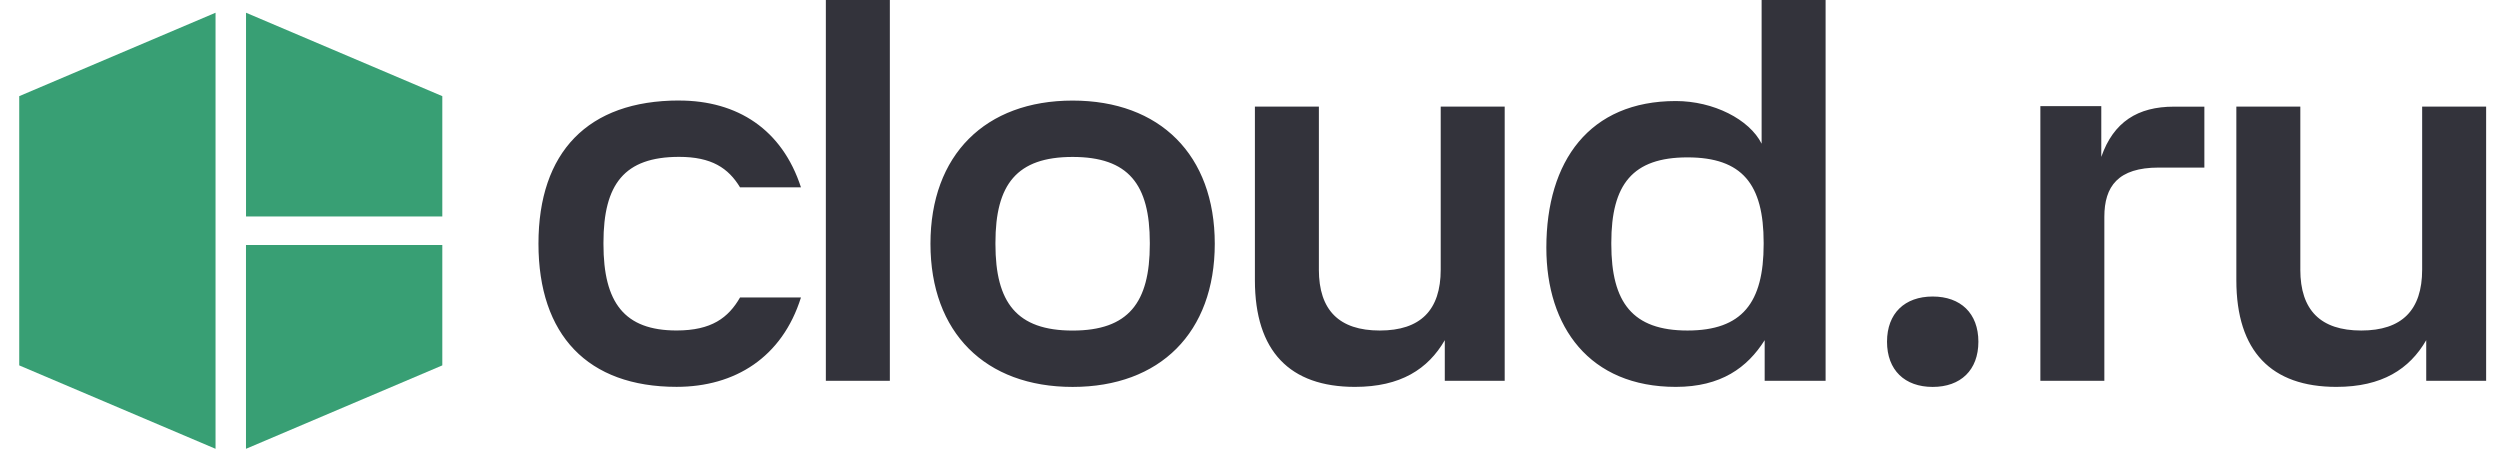
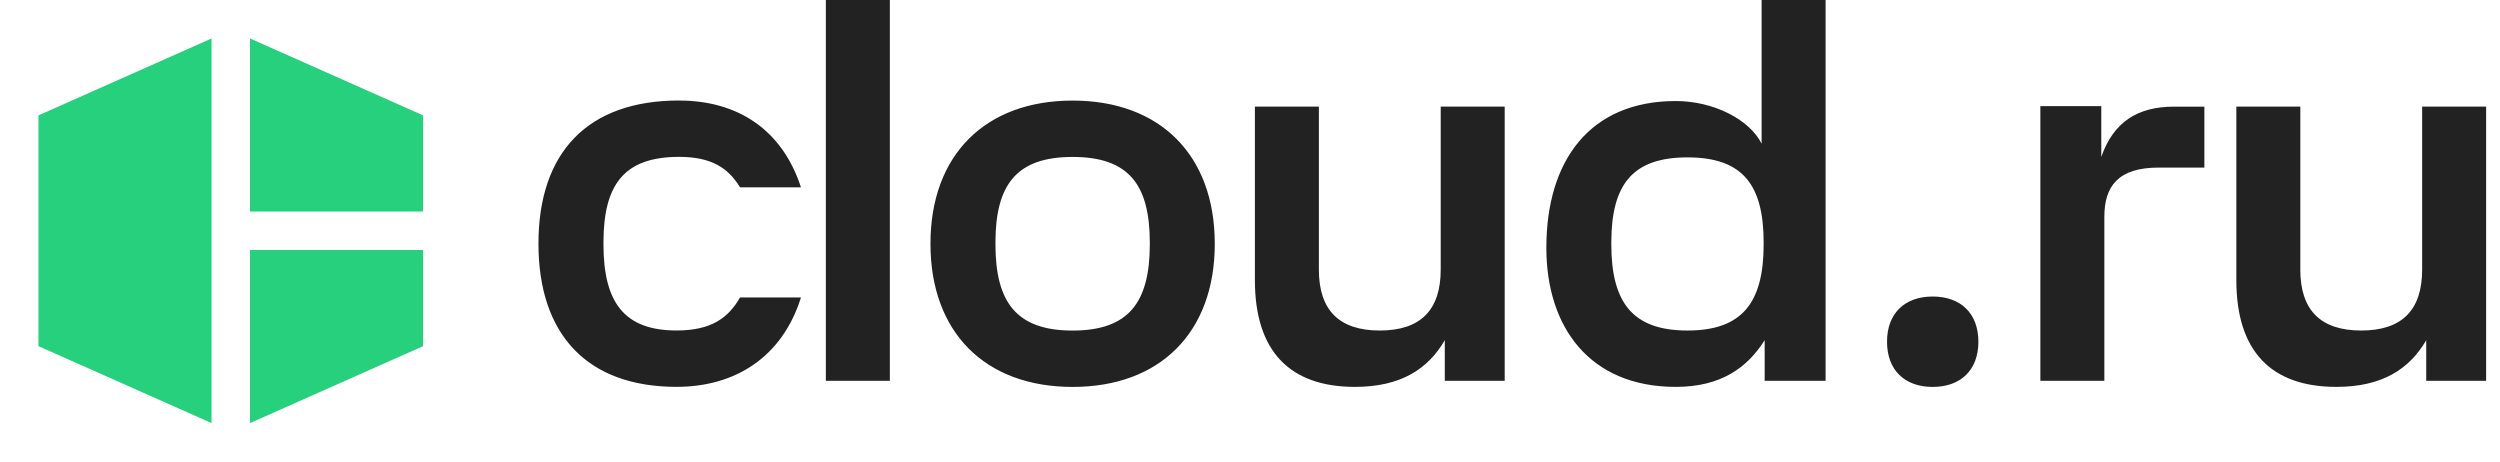
<svg xmlns="http://www.w3.org/2000/svg" width="130" height="24" viewBox="0 0 130 24" fill="none">
-   <path d="M12.793 12.74H23V19L12.791 23.338V12.738L12.793 12.74ZM23 11.257V5L12.793 0.662V11.257H23ZM1 5V19L11.208 23.338V0.662L1 5Z" fill="#389F74" />
-   <path d="M35.313 5.226C30.56 5.226 28 7.92 28 12.671C28 17.422 30.56 20.116 35.182 20.116C38.219 20.116 40.673 18.584 41.65 15.469H38.482C37.873 16.524 37.002 17.185 35.182 17.185C32.463 17.185 31.38 15.733 31.38 12.697V12.618C31.38 9.581 32.463 8.157 35.313 8.157C37.002 8.157 37.873 8.738 38.482 9.742H41.65C40.673 6.733 38.35 5.228 35.313 5.228V5.226ZM68.581 14.019C68.581 16.131 69.636 17.187 71.749 17.187C73.862 17.187 74.917 16.131 74.917 14.019V5.544H78.244V19.802H75.129V17.689C74.258 19.194 72.832 20.118 70.456 20.118C67.076 20.118 65.255 18.27 65.255 14.574V5.544H68.582V14.019H68.581ZM119.616 14.019C119.616 16.131 120.671 17.187 122.784 17.187C124.897 17.187 125.952 16.131 125.952 14.019V5.544H129.279V19.802H126.164V17.689C125.293 19.194 123.867 20.118 121.491 20.118C118.111 20.118 116.29 18.27 116.29 14.574V5.544H119.617V14.019H119.616ZM87.749 17.187C90.601 17.187 91.71 15.735 91.71 12.698V12.62C91.71 9.583 90.601 8.184 87.749 8.184C84.897 8.184 83.788 9.583 83.788 12.62V12.698C83.788 15.735 84.897 17.187 87.749 17.187ZM94.931 0V19.802H91.763V17.689C90.864 19.115 89.493 20.118 87.143 20.118C82.654 20.118 80.41 17.003 80.41 12.883C80.41 8.369 82.654 5.254 87.143 5.254C89.097 5.254 90.97 6.205 91.604 7.472V0H94.931ZM42.944 19.802H46.272V0H42.944V19.802ZM55.776 20.12C51.235 20.12 48.384 17.295 48.384 12.675C48.384 8.055 51.237 5.23 55.776 5.23C60.316 5.23 63.168 8.055 63.168 12.675C63.168 17.295 60.316 20.12 55.776 20.12ZM51.763 12.7C51.763 15.737 52.871 17.189 55.776 17.189C58.682 17.189 59.79 15.737 59.79 12.7V12.622C59.79 9.585 58.682 8.161 55.776 8.161C52.871 8.161 51.763 9.587 51.763 12.622V12.7ZM113.042 5.546H114.627V8.714H112.251C110.138 8.714 109.426 9.691 109.426 11.274V19.802H106.099V5.518H109.267V8.159C109.901 6.336 111.168 5.546 113.044 5.546H113.042ZM100.5 20.12C101.952 20.12 102.876 19.249 102.876 17.77C102.876 16.29 101.952 15.419 100.5 15.419C99.049 15.419 98.125 16.29 98.125 17.77C98.125 19.249 99.049 20.12 100.5 20.12Z" fill="#33333B" />
+   <path d="M22 13V18L13 22V13H22ZM22 11V6L13 2V11H22ZM2 6V18L11 22V2L2 6Z" fill="#26D07C" />
+   <path d="M35.313 5.226C30.56 5.226 28 7.92 28 12.671C28 17.422 30.56 20.116 35.182 20.116C38.219 20.116 40.673 18.584 41.65 15.469H38.482C37.873 16.524 37.002 17.185 35.182 17.185C32.463 17.185 31.38 15.733 31.38 12.697V12.618C31.38 9.581 32.463 8.157 35.313 8.157C37.002 8.157 37.873 8.738 38.482 9.742H41.65C40.673 6.733 38.35 5.228 35.313 5.228V5.226ZM68.581 14.019C68.581 16.131 69.636 17.187 71.749 17.187C73.862 17.187 74.917 16.131 74.917 14.019V5.544H78.244V19.802H75.129V17.689C74.258 19.194 72.832 20.118 70.456 20.118C67.076 20.118 65.255 18.27 65.255 14.574V5.544H68.582V14.019H68.581ZM119.616 14.019C119.616 16.131 120.671 17.187 122.784 17.187C124.897 17.187 125.952 16.131 125.952 14.019V5.544H129.279V19.802H126.164V17.689C125.293 19.194 123.867 20.118 121.491 20.118C118.111 20.118 116.29 18.27 116.29 14.574V5.544H119.617V14.019H119.616ZM87.749 17.187C90.601 17.187 91.71 15.735 91.71 12.698V12.62C91.71 9.583 90.601 8.184 87.749 8.184C84.897 8.184 83.788 9.583 83.788 12.62V12.698C83.788 15.735 84.897 17.187 87.749 17.187ZM94.931 0V19.802H91.763V17.689C90.864 19.115 89.493 20.118 87.143 20.118C82.654 20.118 80.41 17.003 80.41 12.883C80.41 8.369 82.654 5.254 87.143 5.254C89.097 5.254 90.97 6.205 91.604 7.472V0H94.931ZM42.944 19.802H46.272V0H42.944V19.802ZM55.776 20.12C51.235 20.12 48.384 17.295 48.384 12.675C48.384 8.055 51.237 5.23 55.776 5.23C60.316 5.23 63.168 8.055 63.168 12.675C63.168 17.295 60.316 20.12 55.776 20.12ZM51.763 12.7C51.763 15.737 52.871 17.189 55.776 17.189C58.682 17.189 59.79 15.737 59.79 12.7V12.622C59.79 9.585 58.682 8.161 55.776 8.161C52.871 8.161 51.763 9.587 51.763 12.622V12.7ZM113.042 5.546H114.627V8.714H112.251C110.138 8.714 109.426 9.691 109.426 11.274V19.802H106.099V5.518H109.267V8.159C109.901 6.336 111.168 5.546 113.044 5.546H113.042ZM100.5 20.12C101.952 20.12 102.876 19.249 102.876 17.77C102.876 16.29 101.952 15.419 100.5 15.419C99.049 15.419 98.125 16.29 98.125 17.77C98.125 19.249 99.049 20.12 100.5 20.12Z" fill="#222222" />
</svg>
